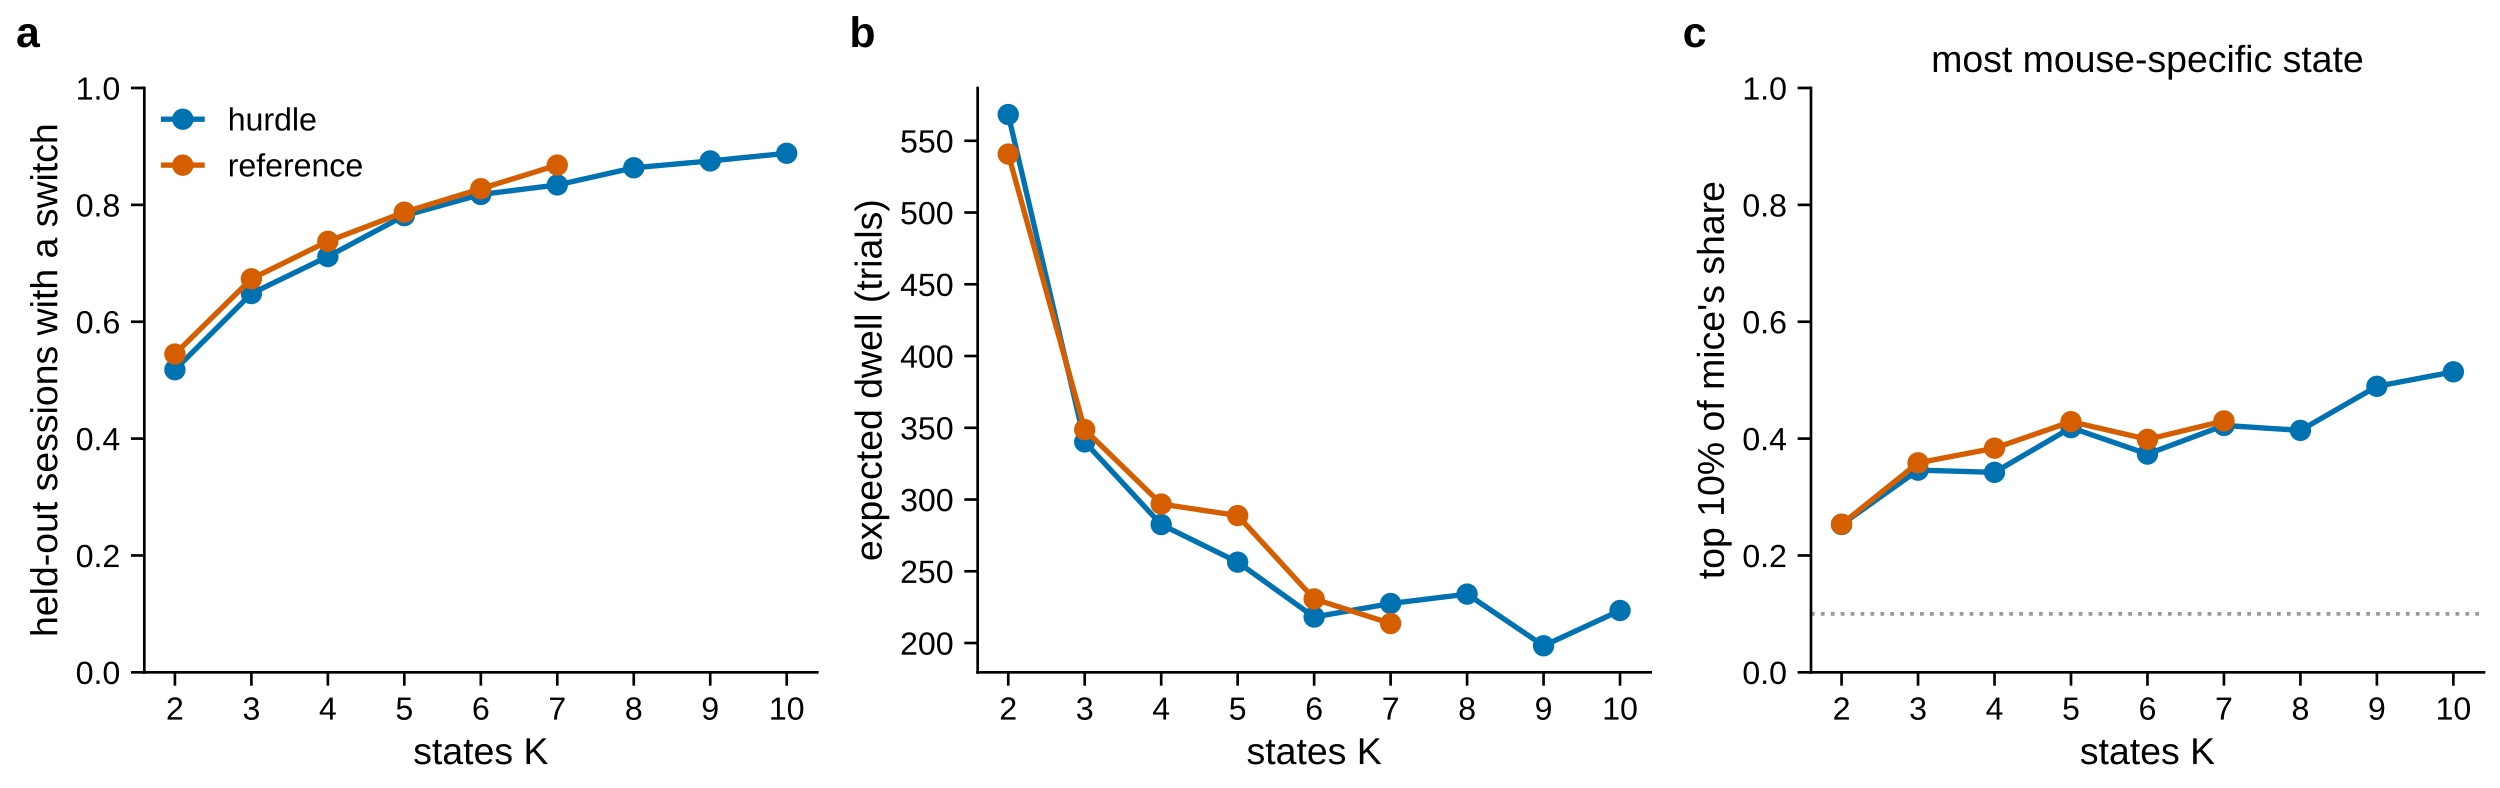
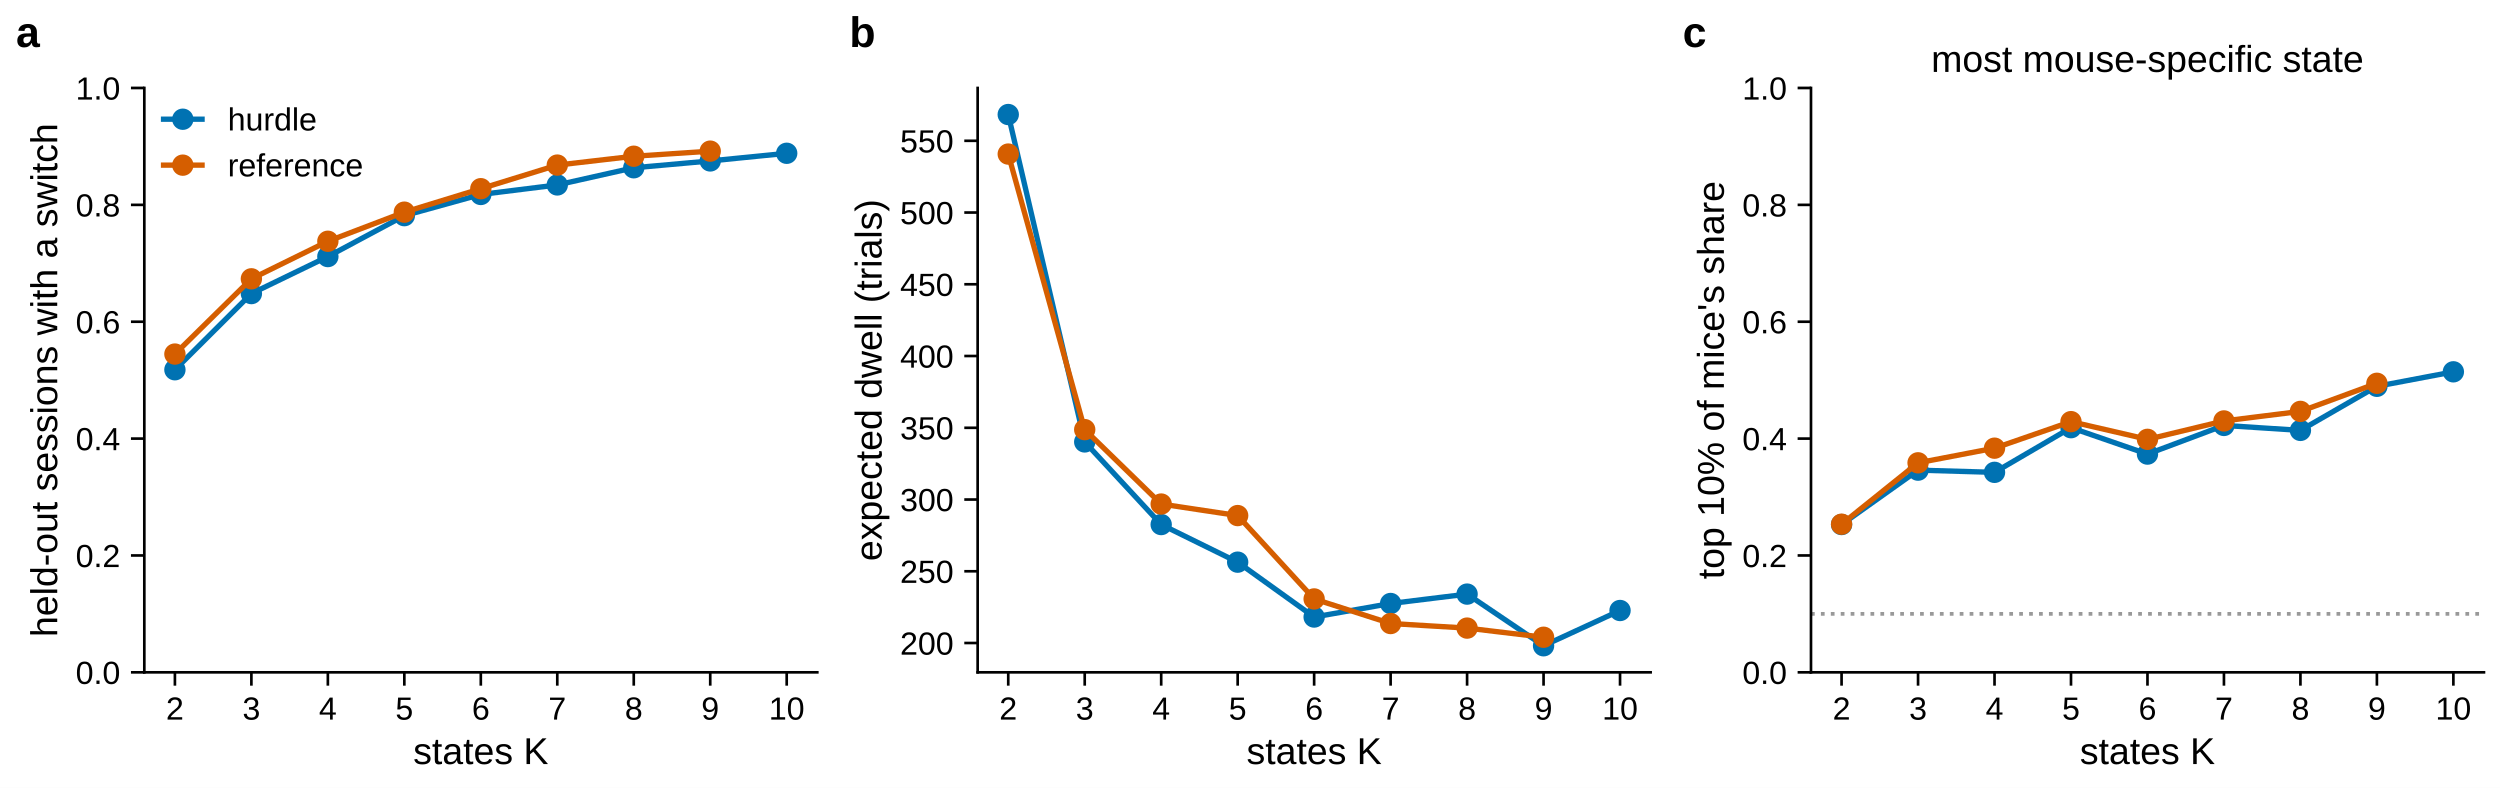
<svg xmlns="http://www.w3.org/2000/svg" xmlns:xlink="http://www.w3.org/1999/xlink" width="467.717pt" height="147.402pt" viewBox="0 0 467.717 147.402" version="1.1">
  <defs>
    <style type="text/css">*{stroke-linejoin: round; stroke-linecap: butt}</style>
  </defs>
  <g id="figure_1">
    <g id="patch_1">
      <path d="M 0 147.402  L 467.717 147.402  L 467.717 0  L 0 0  z " style="fill: #ffffff" />
    </g>
    <g id="axes_1">
      <g id="patch_2">
        <path d="M 27 125.783  L 152.905 125.783  L 152.905 16.458  L 27 16.458  z " style="fill: #ffffff" />
      </g>
      <g id="matplotlib.axis_1">
        <g id="xtick_1">
          <g id="line2d_1">
            <defs>
              <path id="md31456fca1" d="M 0 0  L 0 2.5  " style="stroke: #000000; stroke-width: 0.5" />
            </defs>
            <g>
              <use xlink:href="#md31456fca1" x="32.723" y="125.783" style="stroke: #000000; stroke-width: 0.5" />
            </g>
          </g>
          <g id="text_1">
            <text style="font-size: 6px; font-family: 'Arial', 'Liberation Sans', 'Helvetica', sans-serif; text-anchor: middle" x="32.723" y="134.631" transform="rotate(-0 32.7232 134.631)">2</text>
          </g>
        </g>
        <g id="xtick_2">
          <g id="line2d_2">
            <g>
              <use xlink:href="#md31456fca1" x="47.031" y="125.783" style="stroke: #000000; stroke-width: 0.5" />
            </g>
          </g>
          <g id="text_2">
            <text style="font-size: 6px; font-family: 'Arial', 'Liberation Sans', 'Helvetica', sans-serif; text-anchor: middle" x="47.031" y="134.631" transform="rotate(-0 47.03059 134.631)">3</text>
          </g>
        </g>
        <g id="xtick_3">
          <g id="line2d_3">
            <g>
              <use xlink:href="#md31456fca1" x="61.338" y="125.783" style="stroke: #000000; stroke-width: 0.5" />
            </g>
          </g>
          <g id="text_3">
            <text style="font-size: 6px; font-family: 'Arial', 'Liberation Sans', 'Helvetica', sans-serif; text-anchor: middle" x="61.338" y="134.631" transform="rotate(-0 61.33798 134.631)">4</text>
          </g>
        </g>
        <g id="xtick_4">
          <g id="line2d_4">
            <g>
              <use xlink:href="#md31456fca1" x="75.645" y="125.783" style="stroke: #000000; stroke-width: 0.5" />
            </g>
          </g>
          <g id="text_4">
            <text style="font-size: 6px; font-family: 'Arial', 'Liberation Sans', 'Helvetica', sans-serif; text-anchor: middle" x="75.645" y="134.631" transform="rotate(-0 75.64537 134.631)">5</text>
          </g>
        </g>
        <g id="xtick_5">
          <g id="line2d_5">
            <g>
              <use xlink:href="#md31456fca1" x="89.953" y="125.783" style="stroke: #000000; stroke-width: 0.5" />
            </g>
          </g>
          <g id="text_5">
            <text style="font-size: 6px; font-family: 'Arial', 'Liberation Sans', 'Helvetica', sans-serif; text-anchor: middle" x="89.953" y="134.631" transform="rotate(-0 89.95276 134.631)">6</text>
          </g>
        </g>
        <g id="xtick_6">
          <g id="line2d_6">
            <g>
              <use xlink:href="#md31456fca1" x="104.26" y="125.783" style="stroke: #000000; stroke-width: 0.5" />
            </g>
          </g>
          <g id="text_6">
            <text style="font-size: 6px; font-family: 'Arial', 'Liberation Sans', 'Helvetica', sans-serif; text-anchor: middle" x="104.26" y="134.631" transform="rotate(-0 104.2601 134.631)">7</text>
          </g>
        </g>
        <g id="xtick_7">
          <g id="line2d_7">
            <g>
              <use xlink:href="#md31456fca1" x="118.568" y="125.783" style="stroke: #000000; stroke-width: 0.5" />
            </g>
          </g>
          <g id="text_7">
            <text style="font-size: 6px; font-family: 'Arial', 'Liberation Sans', 'Helvetica', sans-serif; text-anchor: middle" x="118.568" y="134.631" transform="rotate(-0 118.5675 134.631)">8</text>
          </g>
        </g>
        <g id="xtick_8">
          <g id="line2d_8">
            <g>
              <use xlink:href="#md31456fca1" x="132.875" y="125.783" style="stroke: #000000; stroke-width: 0.5" />
            </g>
          </g>
          <g id="text_8">
            <text style="font-size: 6px; font-family: 'Arial', 'Liberation Sans', 'Helvetica', sans-serif; text-anchor: middle" x="132.875" y="134.631" transform="rotate(-0 132.8749 134.631)">9</text>
          </g>
        </g>
        <g id="xtick_9">
          <g id="line2d_9">
            <g>
              <use xlink:href="#md31456fca1" x="147.182" y="125.783" style="stroke: #000000; stroke-width: 0.5" />
            </g>
          </g>
          <g id="text_9">
            <text style="font-size: 6px; font-family: 'Arial', 'Liberation Sans', 'Helvetica', sans-serif; text-anchor: middle" x="147.182" y="134.631" transform="rotate(-0 147.1823 134.631)">10</text>
          </g>
        </g>
        <g id="text_10">
          <text style="font-size: 7px; font-family: 'Arial', 'Liberation Sans', 'Helvetica', sans-serif; text-anchor: middle" x="89.953" y="142.949" transform="rotate(-0 89.95276 142.9488)">states K</text>
        </g>
      </g>
      <g id="matplotlib.axis_2">
        <g id="ytick_1">
          <g id="line2d_10">
            <defs>
              <path id="md49a575f19" d="M 0 0  L -2.5 0  " style="stroke: #000000; stroke-width: 0.5" />
            </defs>
            <g>
              <use xlink:href="#md49a575f19" x="27" y="125.783" style="stroke: #000000; stroke-width: 0.5" />
            </g>
          </g>
          <g id="text_11">
            <text style="font-size: 6px; font-family: 'Arial', 'Liberation Sans', 'Helvetica', sans-serif; text-anchor: end" x="22.5" y="127.957" transform="rotate(-0 22.50024 127.957)">0.0</text>
          </g>
        </g>
        <g id="ytick_2">
          <g id="line2d_11">
            <g>
              <use xlink:href="#md49a575f19" x="27" y="103.918" style="stroke: #000000; stroke-width: 0.5" />
            </g>
          </g>
          <g id="text_12">
            <text style="font-size: 6px; font-family: 'Arial', 'Liberation Sans', 'Helvetica', sans-serif; text-anchor: end" x="22.5" y="106.092" transform="rotate(-0 22.50024 106.0919)">0.2</text>
          </g>
        </g>
        <g id="ytick_3">
          <g id="line2d_12">
            <g>
              <use xlink:href="#md49a575f19" x="27" y="82.053" style="stroke: #000000; stroke-width: 0.5" />
            </g>
          </g>
          <g id="text_13">
            <text style="font-size: 6px; font-family: 'Arial', 'Liberation Sans', 'Helvetica', sans-serif; text-anchor: end" x="22.5" y="84.227" transform="rotate(-0 22.50024 84.2269)">0.4</text>
          </g>
        </g>
        <g id="ytick_4">
          <g id="line2d_13">
            <g>
              <use xlink:href="#md49a575f19" x="27" y="60.188" style="stroke: #000000; stroke-width: 0.5" />
            </g>
          </g>
          <g id="text_14">
            <text style="font-size: 6px; font-family: 'Arial', 'Liberation Sans', 'Helvetica', sans-serif; text-anchor: end" x="22.5" y="62.362" transform="rotate(-0 22.50024 62.36187)">0.6</text>
          </g>
        </g>
        <g id="ytick_5">
          <g id="line2d_14">
            <g>
              <use xlink:href="#md49a575f19" x="27" y="38.323" style="stroke: #000000; stroke-width: 0.5" />
            </g>
          </g>
          <g id="text_15">
            <text style="font-size: 6px; font-family: 'Arial', 'Liberation Sans', 'Helvetica', sans-serif; text-anchor: end" x="22.5" y="40.497" transform="rotate(-0 22.50024 40.49683)">0.8</text>
          </g>
        </g>
        <g id="ytick_6">
          <g id="line2d_15">
            <g>
              <use xlink:href="#md49a575f19" x="27" y="16.458" style="stroke: #000000; stroke-width: 0.5" />
            </g>
          </g>
          <g id="text_16">
            <text style="font-size: 6px; font-family: 'Arial', 'Liberation Sans', 'Helvetica', sans-serif; text-anchor: end" x="22.5" y="18.632" transform="rotate(-0 22.50024 18.6318)">1.0</text>
          </g>
        </g>
        <g id="text_17">
          <text style="font-size: 7px; font-family: 'Arial', 'Liberation Sans', 'Helvetica', sans-serif; text-anchor: middle" x="10.708" y="71.12" transform="rotate(-90 10.70774 71.12032)">held-out sessions with a switch</text>
        </g>
      </g>
      <g id="line2d_16">
        <path d="M 32.723 69.176  L 47.031 54.924  L 61.338 47.998  L 75.645 40.345  L 89.953 36.381  L 104.26 34.599  L 118.568 31.387  L 132.875 30.108  L 147.182 28.677  " clip-path="url(#p77e614c5fb)" style="fill: none; stroke: #0072b2; stroke-linecap: square" />
        <defs>
          <path id="ma156a9451f" d="M 0 1.5  C 0.398 1.5 0.779 1.342 1.061 1.061  C 1.342 0.779 1.5 0.398 1.5 0  C 1.5 -0.398 1.342 -0.779 1.061 -1.061  C 0.779 -1.342 0.398 -1.5 0 -1.5  C -0.398 -1.5 -0.779 -1.342 -1.061 -1.061  C -1.342 -0.779 -1.5 -0.398 -1.5 0  C -1.5 0.398 -1.342 0.779 -1.061 1.061  C -0.779 1.342 -0.398 1.5 0 1.5  z " style="stroke: #0072b2" />
        </defs>
        <g clip-path="url(#p77e614c5fb)">
          <use xlink:href="#ma156a9451f" x="32.723" y="69.176" style="fill: #0072b2; stroke: #0072b2" />
          <use xlink:href="#ma156a9451f" x="47.031" y="54.924" style="fill: #0072b2; stroke: #0072b2" />
          <use xlink:href="#ma156a9451f" x="61.338" y="47.998" style="fill: #0072b2; stroke: #0072b2" />
          <use xlink:href="#ma156a9451f" x="75.645" y="40.345" style="fill: #0072b2; stroke: #0072b2" />
          <use xlink:href="#ma156a9451f" x="89.953" y="36.381" style="fill: #0072b2; stroke: #0072b2" />
          <use xlink:href="#ma156a9451f" x="104.26" y="34.599" style="fill: #0072b2; stroke: #0072b2" />
          <use xlink:href="#ma156a9451f" x="118.568" y="31.387" style="fill: #0072b2; stroke: #0072b2" />
          <use xlink:href="#ma156a9451f" x="132.875" y="30.108" style="fill: #0072b2; stroke: #0072b2" />
          <use xlink:href="#ma156a9451f" x="147.182" y="28.677" style="fill: #0072b2; stroke: #0072b2" />
        </g>
      </g>
      <g id="line2d_17">
-         <path d="M 32.723 66.24  L 47.031 52.163  L 61.338 45.138  L 75.645 39.693  L 89.953 35.302  L 104.26 30.886  " clip-path="url(#p77e614c5fb)" style="fill: none; stroke: #d55e00; stroke-linecap: square" />
+         <path d="M 32.723 66.24  L 47.031 52.163  L 61.338 45.138  L 75.645 39.693  L 89.953 35.302  L 104.26 30.886  L 118.568 29.229  L 132.875 28.276  " clip-path="url(#p77e614c5fb)" style="fill: none; stroke: #d55e00; stroke-linecap: square" />
        <defs>
          <path id="md7beab38b5" d="M 0 1.5  C 0.398 1.5 0.779 1.342 1.061 1.061  C 1.342 0.779 1.5 0.398 1.5 0  C 1.5 -0.398 1.342 -0.779 1.061 -1.061  C 0.779 -1.342 0.398 -1.5 0 -1.5  C -0.398 -1.5 -0.779 -1.342 -1.061 -1.061  C -1.342 -0.779 -1.5 -0.398 -1.5 0  C -1.5 0.398 -1.342 0.779 -1.061 1.061  C -0.779 1.342 -0.398 1.5 0 1.5  z " style="stroke: #d55e00" />
        </defs>
        <g clip-path="url(#p77e614c5fb)">
          <use xlink:href="#md7beab38b5" x="32.723" y="66.24" style="fill: #d55e00; stroke: #d55e00" />
          <use xlink:href="#md7beab38b5" x="47.031" y="52.163" style="fill: #d55e00; stroke: #d55e00" />
          <use xlink:href="#md7beab38b5" x="61.338" y="45.138" style="fill: #d55e00; stroke: #d55e00" />
          <use xlink:href="#md7beab38b5" x="75.645" y="39.693" style="fill: #d55e00; stroke: #d55e00" />
          <use xlink:href="#md7beab38b5" x="89.953" y="35.302" style="fill: #d55e00; stroke: #d55e00" />
          <use xlink:href="#md7beab38b5" x="104.26" y="30.886" style="fill: #d55e00; stroke: #d55e00" />
+           <use xlink:href="#md7beab38b5" x="118.568" y="29.229" style="fill: #d55e00; stroke: #d55e00" />
+           <use xlink:href="#md7beab38b5" x="132.875" y="28.276" style="fill: #d55e00; stroke: #d55e00" />
        </g>
      </g>
      <g id="patch_3">
        <path d="M 27 125.783  L 27 16.458  " style="fill: none; stroke: #000000; stroke-width: 0.5; stroke-linejoin: miter; stroke-linecap: square" />
      </g>
      <g id="patch_4">
        <path d="M 27 125.783  L 152.905 125.783  " style="fill: none; stroke: #000000; stroke-width: 0.5; stroke-linejoin: miter; stroke-linecap: square" />
      </g>
      <g id="text_18">
        <text style="font-weight: 700; font-size: 8px; font-family: 'Arial', 'Liberation Sans', 'Helvetica', sans-serif; text-anchor: start" x="3" y="8.798" transform="rotate(-0 3.00024 8.79774)">a</text>
      </g>
      <g id="legend_1">
        <g id="line2d_18">
          <path d="M 30.6 22.306  L 34.2 22.306  L 37.8 22.306  " style="fill: none; stroke: #0072b2; stroke-linecap: square" />
          <g>
            <use xlink:href="#ma156a9451f" x="34.2" y="22.306" style="fill: #0072b2; stroke: #0072b2" />
          </g>
        </g>
        <g id="text_19">
          <text style="font-size: 6px; font-family: 'Arial', 'Liberation Sans', 'Helvetica', sans-serif; text-anchor: start" x="42.6" y="24.406" transform="rotate(-0 42.60024 24.40586)">hurdle</text>
        </g>
        <g id="line2d_19">
          <path d="M 30.6 30.899  L 34.2 30.899  L 37.8 30.899  " style="fill: none; stroke: #d55e00; stroke-linecap: square" />
          <g>
            <use xlink:href="#md7beab38b5" x="34.2" y="30.899" style="fill: #d55e00; stroke: #d55e00" />
          </g>
        </g>
        <g id="text_20">
          <text style="font-size: 6px; font-family: 'Arial', 'Liberation Sans', 'Helvetica', sans-serif; text-anchor: start" x="42.6" y="32.999" transform="rotate(-0 42.60024 32.99899)">reference</text>
        </g>
      </g>
    </g>
    <g id="axes_2">
      <g id="patch_5">
        <path d="M 182.906 125.783  L 308.811 125.783  L 308.811 16.458  L 182.906 16.458  z " style="fill: #ffffff" />
      </g>
      <g id="matplotlib.axis_3">
        <g id="xtick_10">
          <g id="line2d_20">
            <g>
              <use xlink:href="#md31456fca1" x="188.629" y="125.783" style="stroke: #000000; stroke-width: 0.5" />
            </g>
          </g>
          <g id="text_21">
            <text style="font-size: 6px; font-family: 'Arial', 'Liberation Sans', 'Helvetica', sans-serif; text-anchor: middle" x="188.629" y="134.631" transform="rotate(-0 188.6287 134.631)">2</text>
          </g>
        </g>
        <g id="xtick_11">
          <g id="line2d_21">
            <g>
              <use xlink:href="#md31456fca1" x="202.936" y="125.783" style="stroke: #000000; stroke-width: 0.5" />
            </g>
          </g>
          <g id="text_22">
            <text style="font-size: 6px; font-family: 'Arial', 'Liberation Sans', 'Helvetica', sans-serif; text-anchor: middle" x="202.936" y="134.631" transform="rotate(-0 202.9361 134.631)">3</text>
          </g>
        </g>
        <g id="xtick_12">
          <g id="line2d_22">
            <g>
              <use xlink:href="#md31456fca1" x="217.243" y="125.783" style="stroke: #000000; stroke-width: 0.5" />
            </g>
          </g>
          <g id="text_23">
            <text style="font-size: 6px; font-family: 'Arial', 'Liberation Sans', 'Helvetica', sans-serif; text-anchor: middle" x="217.243" y="134.631" transform="rotate(-0 217.2435 134.631)">4</text>
          </g>
        </g>
        <g id="xtick_13">
          <g id="line2d_23">
            <g>
              <use xlink:href="#md31456fca1" x="231.551" y="125.783" style="stroke: #000000; stroke-width: 0.5" />
            </g>
          </g>
          <g id="text_24">
            <text style="font-size: 6px; font-family: 'Arial', 'Liberation Sans', 'Helvetica', sans-serif; text-anchor: middle" x="231.551" y="134.631" transform="rotate(-0 231.5509 134.631)">5</text>
          </g>
        </g>
        <g id="xtick_14">
          <g id="line2d_24">
            <g>
              <use xlink:href="#md31456fca1" x="245.858" y="125.783" style="stroke: #000000; stroke-width: 0.5" />
            </g>
          </g>
          <g id="text_25">
            <text style="font-size: 6px; font-family: 'Arial', 'Liberation Sans', 'Helvetica', sans-serif; text-anchor: middle" x="245.858" y="134.631" transform="rotate(-0 245.8583 134.631)">6</text>
          </g>
        </g>
        <g id="xtick_15">
          <g id="line2d_25">
            <g>
              <use xlink:href="#md31456fca1" x="260.166" y="125.783" style="stroke: #000000; stroke-width: 0.5" />
            </g>
          </g>
          <g id="text_26">
            <text style="font-size: 6px; font-family: 'Arial', 'Liberation Sans', 'Helvetica', sans-serif; text-anchor: middle" x="260.166" y="134.631" transform="rotate(-0 260.1657 134.631)">7</text>
          </g>
        </g>
        <g id="xtick_16">
          <g id="line2d_26">
            <g>
              <use xlink:href="#md31456fca1" x="274.473" y="125.783" style="stroke: #000000; stroke-width: 0.5" />
            </g>
          </g>
          <g id="text_27">
            <text style="font-size: 6px; font-family: 'Arial', 'Liberation Sans', 'Helvetica', sans-serif; text-anchor: middle" x="274.473" y="134.631" transform="rotate(-0 274.473 134.631)">8</text>
          </g>
        </g>
        <g id="xtick_17">
          <g id="line2d_27">
            <g>
              <use xlink:href="#md31456fca1" x="288.78" y="125.783" style="stroke: #000000; stroke-width: 0.5" />
            </g>
          </g>
          <g id="text_28">
            <text style="font-size: 6px; font-family: 'Arial', 'Liberation Sans', 'Helvetica', sans-serif; text-anchor: middle" x="288.78" y="134.631" transform="rotate(-0 288.7804 134.631)">9</text>
          </g>
        </g>
        <g id="xtick_18">
          <g id="line2d_28">
            <g>
              <use xlink:href="#md31456fca1" x="303.088" y="125.783" style="stroke: #000000; stroke-width: 0.5" />
            </g>
          </g>
          <g id="text_29">
            <text style="font-size: 6px; font-family: 'Arial', 'Liberation Sans', 'Helvetica', sans-serif; text-anchor: middle" x="303.088" y="134.631" transform="rotate(-0 303.0878 134.631)">10</text>
          </g>
        </g>
        <g id="text_30">
          <text style="font-size: 7px; font-family: 'Arial', 'Liberation Sans', 'Helvetica', sans-serif; text-anchor: middle" x="245.858" y="142.949" transform="rotate(-0 245.8583 142.9488)">states K</text>
        </g>
      </g>
      <g id="matplotlib.axis_4">
        <g id="ytick_7">
          <g id="line2d_29">
            <g>
              <use xlink:href="#md49a575f19" x="182.906" y="120.299" style="stroke: #000000; stroke-width: 0.5" />
            </g>
          </g>
          <g id="text_31">
            <text style="font-size: 6px; font-family: 'Arial', 'Liberation Sans', 'Helvetica', sans-serif; text-anchor: end" x="178.406" y="122.473" transform="rotate(-0 178.4058 122.4726)">200</text>
          </g>
        </g>
        <g id="ytick_8">
          <g id="line2d_30">
            <g>
              <use xlink:href="#md49a575f19" x="182.906" y="106.876" style="stroke: #000000; stroke-width: 0.5" />
            </g>
          </g>
          <g id="text_32">
            <text style="font-size: 6px; font-family: 'Arial', 'Liberation Sans', 'Helvetica', sans-serif; text-anchor: end" x="178.406" y="109.05" transform="rotate(-0 178.4058 109.0499)">250</text>
          </g>
        </g>
        <g id="ytick_9">
          <g id="line2d_31">
            <g>
              <use xlink:href="#md49a575f19" x="182.906" y="93.453" style="stroke: #000000; stroke-width: 0.5" />
            </g>
          </g>
          <g id="text_33">
            <text style="font-size: 6px; font-family: 'Arial', 'Liberation Sans', 'Helvetica', sans-serif; text-anchor: end" x="178.406" y="95.627" transform="rotate(-0 178.4058 95.62715)">300</text>
          </g>
        </g>
        <g id="ytick_10">
          <g id="line2d_32">
            <g>
              <use xlink:href="#md49a575f19" x="182.906" y="80.03" style="stroke: #000000; stroke-width: 0.5" />
            </g>
          </g>
          <g id="text_34">
            <text style="font-size: 6px; font-family: 'Arial', 'Liberation Sans', 'Helvetica', sans-serif; text-anchor: end" x="178.406" y="82.204" transform="rotate(-0 178.4058 82.20443)">350</text>
          </g>
        </g>
        <g id="ytick_11">
          <g id="line2d_33">
            <g>
              <use xlink:href="#md49a575f19" x="182.906" y="66.608" style="stroke: #000000; stroke-width: 0.5" />
            </g>
          </g>
          <g id="text_35">
            <text style="font-size: 6px; font-family: 'Arial', 'Liberation Sans', 'Helvetica', sans-serif; text-anchor: end" x="178.406" y="68.782" transform="rotate(-0 178.4058 68.7817)">400</text>
          </g>
        </g>
        <g id="ytick_12">
          <g id="line2d_34">
            <g>
              <use xlink:href="#md49a575f19" x="182.906" y="53.185" style="stroke: #000000; stroke-width: 0.5" />
            </g>
          </g>
          <g id="text_36">
            <text style="font-size: 6px; font-family: 'Arial', 'Liberation Sans', 'Helvetica', sans-serif; text-anchor: end" x="178.406" y="55.359" transform="rotate(-0 178.4058 55.35898)">450</text>
          </g>
        </g>
        <g id="ytick_13">
          <g id="line2d_35">
            <g>
              <use xlink:href="#md49a575f19" x="182.906" y="39.762" style="stroke: #000000; stroke-width: 0.5" />
            </g>
          </g>
          <g id="text_37">
            <text style="font-size: 6px; font-family: 'Arial', 'Liberation Sans', 'Helvetica', sans-serif; text-anchor: end" x="178.406" y="41.936" transform="rotate(-0 178.4058 41.93626)">500</text>
          </g>
        </g>
        <g id="ytick_14">
          <g id="line2d_36">
            <g>
              <use xlink:href="#md49a575f19" x="182.906" y="26.339" style="stroke: #000000; stroke-width: 0.5" />
            </g>
          </g>
          <g id="text_38">
            <text style="font-size: 6px; font-family: 'Arial', 'Liberation Sans', 'Helvetica', sans-serif; text-anchor: end" x="178.406" y="28.514" transform="rotate(-0 178.4058 28.51354)">550</text>
          </g>
        </g>
        <g id="text_39">
          <text style="font-size: 7px; font-family: 'Arial', 'Liberation Sans', 'Helvetica', sans-serif; text-anchor: middle" x="164.944" y="71.12" transform="rotate(-90 164.9436 71.12032)">expected dwell (trials)</text>
        </g>
      </g>
      <g id="line2d_37">
        <path d="M 188.629 21.427  L 202.936 82.678  L 217.243 98.136  L 231.551 105.173  L 245.858 115.438  L 260.166 112.906  L 274.473 111.148  L 288.78 120.814  L 303.088 114.217  " clip-path="url(#pea00884c11)" style="fill: none; stroke: #0072b2; stroke-linecap: square" />
        <g clip-path="url(#pea00884c11)">
          <use xlink:href="#ma156a9451f" x="188.629" y="21.427" style="fill: #0072b2; stroke: #0072b2" />
          <use xlink:href="#ma156a9451f" x="202.936" y="82.678" style="fill: #0072b2; stroke: #0072b2" />
          <use xlink:href="#ma156a9451f" x="217.243" y="98.136" style="fill: #0072b2; stroke: #0072b2" />
          <use xlink:href="#ma156a9451f" x="231.551" y="105.173" style="fill: #0072b2; stroke: #0072b2" />
          <use xlink:href="#ma156a9451f" x="245.858" y="115.438" style="fill: #0072b2; stroke: #0072b2" />
          <use xlink:href="#ma156a9451f" x="260.166" y="112.906" style="fill: #0072b2; stroke: #0072b2" />
          <use xlink:href="#ma156a9451f" x="274.473" y="111.148" style="fill: #0072b2; stroke: #0072b2" />
          <use xlink:href="#ma156a9451f" x="288.78" y="120.814" style="fill: #0072b2; stroke: #0072b2" />
          <use xlink:href="#ma156a9451f" x="303.088" y="114.217" style="fill: #0072b2; stroke: #0072b2" />
        </g>
      </g>
      <g id="line2d_38">
-         <path d="M 188.629 28.823  L 202.936 80.377  L 217.243 94.3  L 231.551 96.457  L 245.858 112.054  L 260.166 116.654  " clip-path="url(#pea00884c11)" style="fill: none; stroke: #d55e00; stroke-linecap: square" />
+         <path d="M 188.629 28.823  L 202.936 80.377  L 217.243 94.3  L 231.551 96.457  L 245.858 112.054  L 260.166 116.654  L 274.473 117.51  L 288.78 119.221  " clip-path="url(#pea00884c11)" style="fill: none; stroke: #d55e00; stroke-linecap: square" />
        <g clip-path="url(#pea00884c11)">
          <use xlink:href="#md7beab38b5" x="188.629" y="28.823" style="fill: #d55e00; stroke: #d55e00" />
          <use xlink:href="#md7beab38b5" x="202.936" y="80.377" style="fill: #d55e00; stroke: #d55e00" />
          <use xlink:href="#md7beab38b5" x="217.243" y="94.3" style="fill: #d55e00; stroke: #d55e00" />
          <use xlink:href="#md7beab38b5" x="231.551" y="96.457" style="fill: #d55e00; stroke: #d55e00" />
          <use xlink:href="#md7beab38b5" x="245.858" y="112.054" style="fill: #d55e00; stroke: #d55e00" />
          <use xlink:href="#md7beab38b5" x="260.166" y="116.654" style="fill: #d55e00; stroke: #d55e00" />
+           <use xlink:href="#md7beab38b5" x="274.473" y="117.51" style="fill: #d55e00; stroke: #d55e00" />
+           <use xlink:href="#md7beab38b5" x="288.78" y="119.221" style="fill: #d55e00; stroke: #d55e00" />
        </g>
      </g>
      <g id="patch_6">
        <path d="M 182.906 125.783  L 182.906 16.458  " style="fill: none; stroke: #000000; stroke-width: 0.5; stroke-linejoin: miter; stroke-linecap: square" />
      </g>
      <g id="patch_7">
        <path d="M 182.906 125.783  L 308.811 125.783  " style="fill: none; stroke: #000000; stroke-width: 0.5; stroke-linejoin: miter; stroke-linecap: square" />
      </g>
      <g id="text_40">
        <text style="font-weight: 700; font-size: 8px; font-family: 'Arial', 'Liberation Sans', 'Helvetica', sans-serif; text-anchor: start" x="158.906" y="8.798" transform="rotate(-0 158.9058 8.79774)">b</text>
      </g>
    </g>
    <g id="axes_3">
      <g id="patch_8">
        <path d="M 338.811 125.783  L 464.716 125.783  L 464.716 16.458  L 338.811 16.458  z " style="fill: #ffffff" />
      </g>
      <g id="matplotlib.axis_5">
        <g id="xtick_19">
          <g id="line2d_39">
            <g>
              <use xlink:href="#md31456fca1" x="344.534" y="125.783" style="stroke: #000000; stroke-width: 0.5" />
            </g>
          </g>
          <g id="text_41">
            <text style="font-size: 6px; font-family: 'Arial', 'Liberation Sans', 'Helvetica', sans-serif; text-anchor: middle" x="344.534" y="134.631" transform="rotate(-0 344.5342 134.631)">2</text>
          </g>
        </g>
        <g id="xtick_20">
          <g id="line2d_40">
            <g>
              <use xlink:href="#md31456fca1" x="358.842" y="125.783" style="stroke: #000000; stroke-width: 0.5" />
            </g>
          </g>
          <g id="text_42">
            <text style="font-size: 6px; font-family: 'Arial', 'Liberation Sans', 'Helvetica', sans-serif; text-anchor: middle" x="358.842" y="134.631" transform="rotate(-0 358.8416 134.631)">3</text>
          </g>
        </g>
        <g id="xtick_21">
          <g id="line2d_41">
            <g>
              <use xlink:href="#md31456fca1" x="373.149" y="125.783" style="stroke: #000000; stroke-width: 0.5" />
            </g>
          </g>
          <g id="text_43">
            <text style="font-size: 6px; font-family: 'Arial', 'Liberation Sans', 'Helvetica', sans-serif; text-anchor: middle" x="373.149" y="134.631" transform="rotate(-0 373.149 134.631)">4</text>
          </g>
        </g>
        <g id="xtick_22">
          <g id="line2d_42">
            <g>
              <use xlink:href="#md31456fca1" x="387.456" y="125.783" style="stroke: #000000; stroke-width: 0.5" />
            </g>
          </g>
          <g id="text_44">
            <text style="font-size: 6px; font-family: 'Arial', 'Liberation Sans', 'Helvetica', sans-serif; text-anchor: middle" x="387.456" y="134.631" transform="rotate(-0 387.4564 134.631)">5</text>
          </g>
        </g>
        <g id="xtick_23">
          <g id="line2d_43">
            <g>
              <use xlink:href="#md31456fca1" x="401.764" y="125.783" style="stroke: #000000; stroke-width: 0.5" />
            </g>
          </g>
          <g id="text_45">
            <text style="font-size: 6px; font-family: 'Arial', 'Liberation Sans', 'Helvetica', sans-serif; text-anchor: middle" x="401.764" y="134.631" transform="rotate(-0 401.7638 134.631)">6</text>
          </g>
        </g>
        <g id="xtick_24">
          <g id="line2d_44">
            <g>
              <use xlink:href="#md31456fca1" x="416.071" y="125.783" style="stroke: #000000; stroke-width: 0.5" />
            </g>
          </g>
          <g id="text_46">
            <text style="font-size: 6px; font-family: 'Arial', 'Liberation Sans', 'Helvetica', sans-serif; text-anchor: middle" x="416.071" y="134.631" transform="rotate(-0 416.0712 134.631)">7</text>
          </g>
        </g>
        <g id="xtick_25">
          <g id="line2d_45">
            <g>
              <use xlink:href="#md31456fca1" x="430.379" y="125.783" style="stroke: #000000; stroke-width: 0.5" />
            </g>
          </g>
          <g id="text_47">
            <text style="font-size: 6px; font-family: 'Arial', 'Liberation Sans', 'Helvetica', sans-serif; text-anchor: middle" x="430.379" y="134.631" transform="rotate(-0 430.3786 134.631)">8</text>
          </g>
        </g>
        <g id="xtick_26">
          <g id="line2d_46">
            <g>
              <use xlink:href="#md31456fca1" x="444.686" y="125.783" style="stroke: #000000; stroke-width: 0.5" />
            </g>
          </g>
          <g id="text_48">
            <text style="font-size: 6px; font-family: 'Arial', 'Liberation Sans', 'Helvetica', sans-serif; text-anchor: middle" x="444.686" y="134.631" transform="rotate(-0 444.6859 134.631)">9</text>
          </g>
        </g>
        <g id="xtick_27">
          <g id="line2d_47">
            <g>
              <use xlink:href="#md31456fca1" x="458.993" y="125.783" style="stroke: #000000; stroke-width: 0.5" />
            </g>
          </g>
          <g id="text_49">
            <text style="font-size: 6px; font-family: 'Arial', 'Liberation Sans', 'Helvetica', sans-serif; text-anchor: middle" x="458.993" y="134.631" transform="rotate(-0 458.9933 134.631)">10</text>
          </g>
        </g>
        <g id="text_50">
          <text style="font-size: 7px; font-family: 'Arial', 'Liberation Sans', 'Helvetica', sans-serif; text-anchor: middle" x="401.764" y="142.949" transform="rotate(-0 401.7638 142.9488)">states K</text>
        </g>
      </g>
      <g id="matplotlib.axis_6">
        <g id="ytick_15">
          <g id="line2d_48">
            <g>
              <use xlink:href="#md49a575f19" x="338.811" y="125.783" style="stroke: #000000; stroke-width: 0.5" />
            </g>
          </g>
          <g id="text_51">
            <text style="font-size: 6px; font-family: 'Arial', 'Liberation Sans', 'Helvetica', sans-serif; text-anchor: end" x="334.311" y="127.957" transform="rotate(-0 334.3113 127.957)">0.0</text>
          </g>
        </g>
        <g id="ytick_16">
          <g id="line2d_49">
            <g>
              <use xlink:href="#md49a575f19" x="338.811" y="103.918" style="stroke: #000000; stroke-width: 0.5" />
            </g>
          </g>
          <g id="text_52">
            <text style="font-size: 6px; font-family: 'Arial', 'Liberation Sans', 'Helvetica', sans-serif; text-anchor: end" x="334.311" y="106.092" transform="rotate(-0 334.3113 106.0919)">0.2</text>
          </g>
        </g>
        <g id="ytick_17">
          <g id="line2d_50">
            <g>
              <use xlink:href="#md49a575f19" x="338.811" y="82.053" style="stroke: #000000; stroke-width: 0.5" />
            </g>
          </g>
          <g id="text_53">
            <text style="font-size: 6px; font-family: 'Arial', 'Liberation Sans', 'Helvetica', sans-serif; text-anchor: end" x="334.311" y="84.227" transform="rotate(-0 334.3113 84.2269)">0.4</text>
          </g>
        </g>
        <g id="ytick_18">
          <g id="line2d_51">
            <g>
              <use xlink:href="#md49a575f19" x="338.811" y="60.188" style="stroke: #000000; stroke-width: 0.5" />
            </g>
          </g>
          <g id="text_54">
            <text style="font-size: 6px; font-family: 'Arial', 'Liberation Sans', 'Helvetica', sans-serif; text-anchor: end" x="334.311" y="62.362" transform="rotate(-0 334.3113 62.36187)">0.6</text>
          </g>
        </g>
        <g id="ytick_19">
          <g id="line2d_52">
            <g>
              <use xlink:href="#md49a575f19" x="338.811" y="38.323" style="stroke: #000000; stroke-width: 0.5" />
            </g>
          </g>
          <g id="text_55">
            <text style="font-size: 6px; font-family: 'Arial', 'Liberation Sans', 'Helvetica', sans-serif; text-anchor: end" x="334.311" y="40.497" transform="rotate(-0 334.3113 40.49683)">0.8</text>
          </g>
        </g>
        <g id="ytick_20">
          <g id="line2d_53">
            <g>
              <use xlink:href="#md49a575f19" x="338.811" y="16.458" style="stroke: #000000; stroke-width: 0.5" />
            </g>
          </g>
          <g id="text_56">
            <text style="font-size: 6px; font-family: 'Arial', 'Liberation Sans', 'Helvetica', sans-serif; text-anchor: end" x="334.311" y="18.632" transform="rotate(-0 334.3113 18.6318)">1.0</text>
          </g>
        </g>
        <g id="text_57">
          <text style="font-size: 7px; font-family: 'Arial', 'Liberation Sans', 'Helvetica', sans-serif; text-anchor: middle" x="322.519" y="71.12" transform="rotate(-90 322.5188 71.12032)">top 10% of mice's share</text>
        </g>
      </g>
      <g id="line2d_54">
        <path d="M 344.534 98.13  L 358.842 87.959  L 373.149 88.369  L 387.456 80.013  L 401.764 84.953  L 416.071 79.593  L 430.379 80.52  L 444.686 72.273  L 458.993 69.563  " clip-path="url(#p8f88fdf429)" style="fill: none; stroke: #0072b2; stroke-linecap: square" />
        <g clip-path="url(#p8f88fdf429)">
          <use xlink:href="#ma156a9451f" x="344.534" y="98.13" style="fill: #0072b2; stroke: #0072b2" />
          <use xlink:href="#ma156a9451f" x="358.842" y="87.959" style="fill: #0072b2; stroke: #0072b2" />
          <use xlink:href="#ma156a9451f" x="373.149" y="88.369" style="fill: #0072b2; stroke: #0072b2" />
          <use xlink:href="#ma156a9451f" x="387.456" y="80.013" style="fill: #0072b2; stroke: #0072b2" />
          <use xlink:href="#ma156a9451f" x="401.764" y="84.953" style="fill: #0072b2; stroke: #0072b2" />
          <use xlink:href="#ma156a9451f" x="416.071" y="79.593" style="fill: #0072b2; stroke: #0072b2" />
          <use xlink:href="#ma156a9451f" x="430.379" y="80.52" style="fill: #0072b2; stroke: #0072b2" />
          <use xlink:href="#ma156a9451f" x="444.686" y="72.273" style="fill: #0072b2; stroke: #0072b2" />
          <use xlink:href="#ma156a9451f" x="458.993" y="69.563" style="fill: #0072b2; stroke: #0072b2" />
        </g>
      </g>
      <g id="line2d_55">
-         <path d="M 344.534 98.073  L 358.842 86.587  L 373.149 83.848  L 387.456 78.883  L 401.764 82.195  L 416.071 78.752  " clip-path="url(#p8f88fdf429)" style="fill: none; stroke: #d55e00; stroke-linecap: square" />
+         <path d="M 344.534 98.073  L 358.842 86.587  L 373.149 83.848  L 387.456 78.883  L 401.764 82.195  L 416.071 78.752  L 430.379 76.966  L 444.686 71.709  " clip-path="url(#p8f88fdf429)" style="fill: none; stroke: #d55e00; stroke-linecap: square" />
        <g clip-path="url(#p8f88fdf429)">
          <use xlink:href="#md7beab38b5" x="344.534" y="98.073" style="fill: #d55e00; stroke: #d55e00" />
          <use xlink:href="#md7beab38b5" x="358.842" y="86.587" style="fill: #d55e00; stroke: #d55e00" />
          <use xlink:href="#md7beab38b5" x="373.149" y="83.848" style="fill: #d55e00; stroke: #d55e00" />
          <use xlink:href="#md7beab38b5" x="387.456" y="78.883" style="fill: #d55e00; stroke: #d55e00" />
          <use xlink:href="#md7beab38b5" x="401.764" y="82.195" style="fill: #d55e00; stroke: #d55e00" />
          <use xlink:href="#md7beab38b5" x="416.071" y="78.752" style="fill: #d55e00; stroke: #d55e00" />
+           <use xlink:href="#md7beab38b5" x="430.379" y="76.966" style="fill: #d55e00; stroke: #d55e00" />
+           <use xlink:href="#md7beab38b5" x="444.686" y="71.709" style="fill: #d55e00; stroke: #d55e00" />
        </g>
      </g>
      <g id="line2d_56">
        <path d="M 338.811 114.85  L 464.716 114.85  " clip-path="url(#p8f88fdf429)" style="fill: none; stroke-dasharray: 0.7,1.155; stroke-dashoffset: 0; stroke: #999999; stroke-width: 0.7" />
      </g>
      <g id="patch_9">
        <path d="M 338.811 125.783  L 338.811 16.458  " style="fill: none; stroke: #000000; stroke-width: 0.5; stroke-linejoin: miter; stroke-linecap: square" />
      </g>
      <g id="patch_10">
        <path d="M 338.811 125.783  L 464.716 125.783  " style="fill: none; stroke: #000000; stroke-width: 0.5; stroke-linejoin: miter; stroke-linecap: square" />
      </g>
      <g id="text_58">
        <text style="font-weight: 700; font-size: 8px; font-family: 'Arial', 'Liberation Sans', 'Helvetica', sans-serif; text-anchor: start" x="314.811" y="8.798" transform="rotate(-0 314.8113 8.79774)">c</text>
      </g>
      <g id="text_59">
        <text style="font-size: 7px; font-family: 'Arial', 'Liberation Sans', 'Helvetica', sans-serif; text-anchor: middle" x="401.764" y="13.458" transform="rotate(-0 401.7638 13.45774)">most mouse-specific state</text>
      </g>
    </g>
  </g>
  <defs>
    <clipPath id="p77e614c5fb">
      <rect x="27" y="16.458" width="125.905" height="109.325" />
    </clipPath>
    <clipPath id="pea00884c11">
      <rect x="182.906" y="16.458" width="125.905" height="109.325" />
    </clipPath>
    <clipPath id="p8f88fdf429">
      <rect x="338.811" y="16.458" width="125.905" height="109.325" />
    </clipPath>
  </defs>
</svg>
